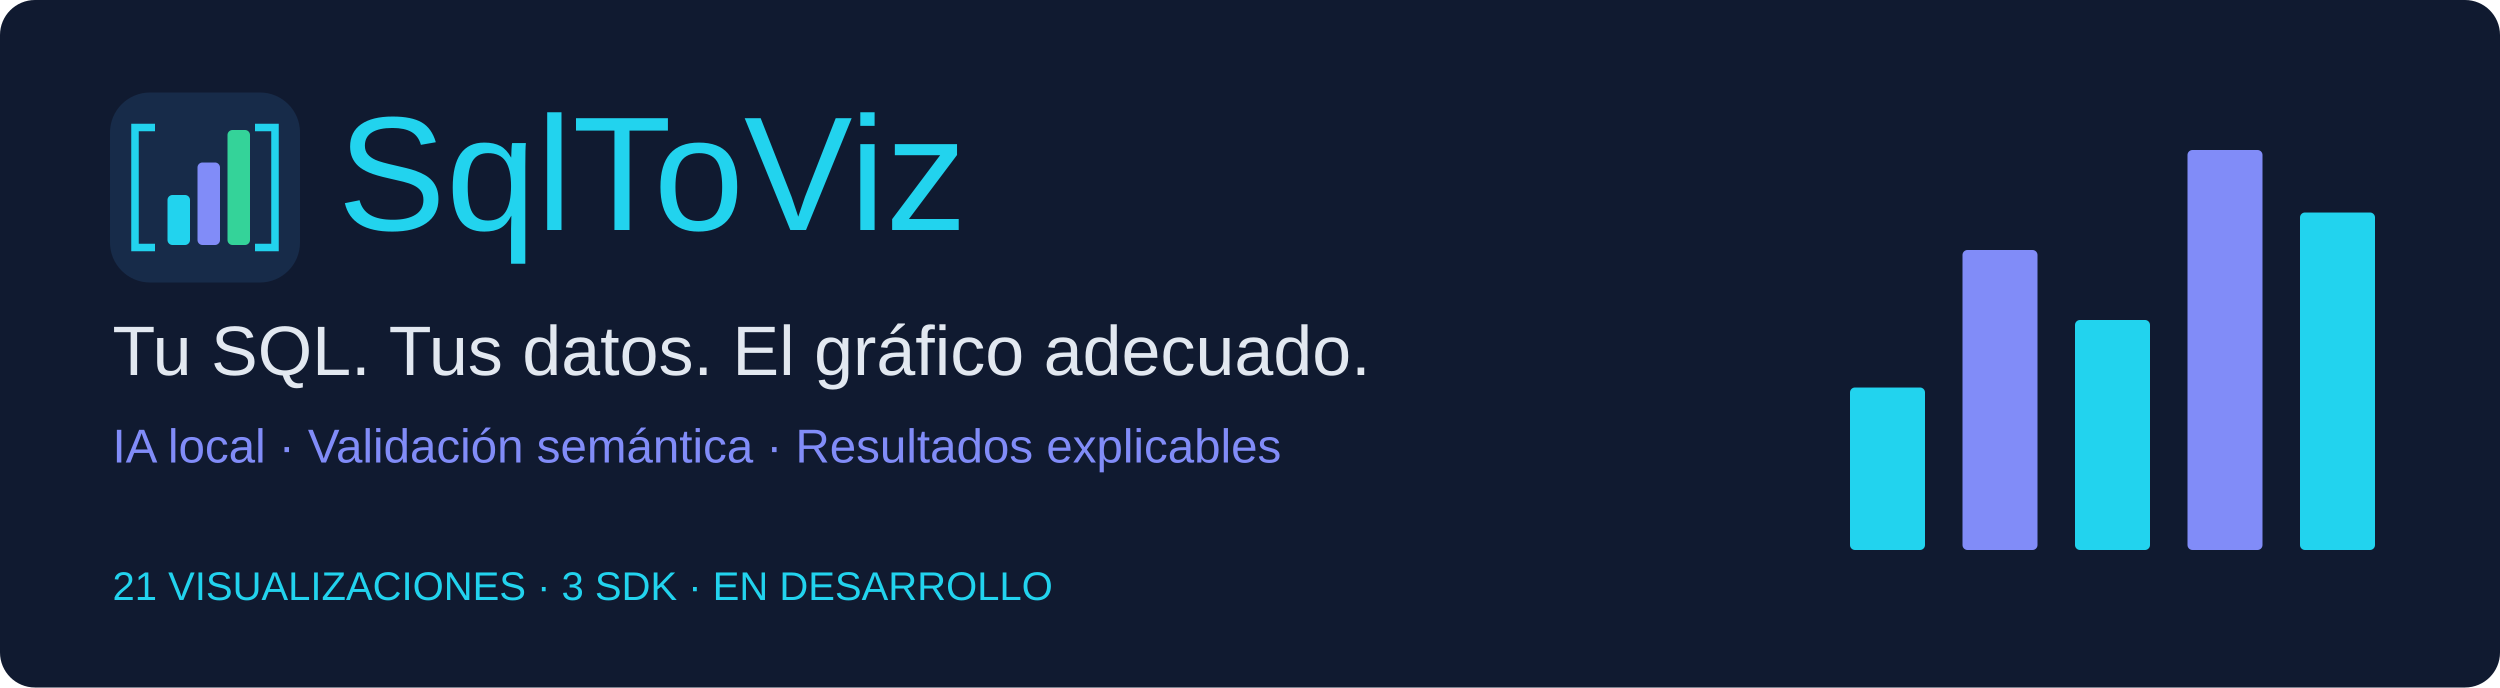
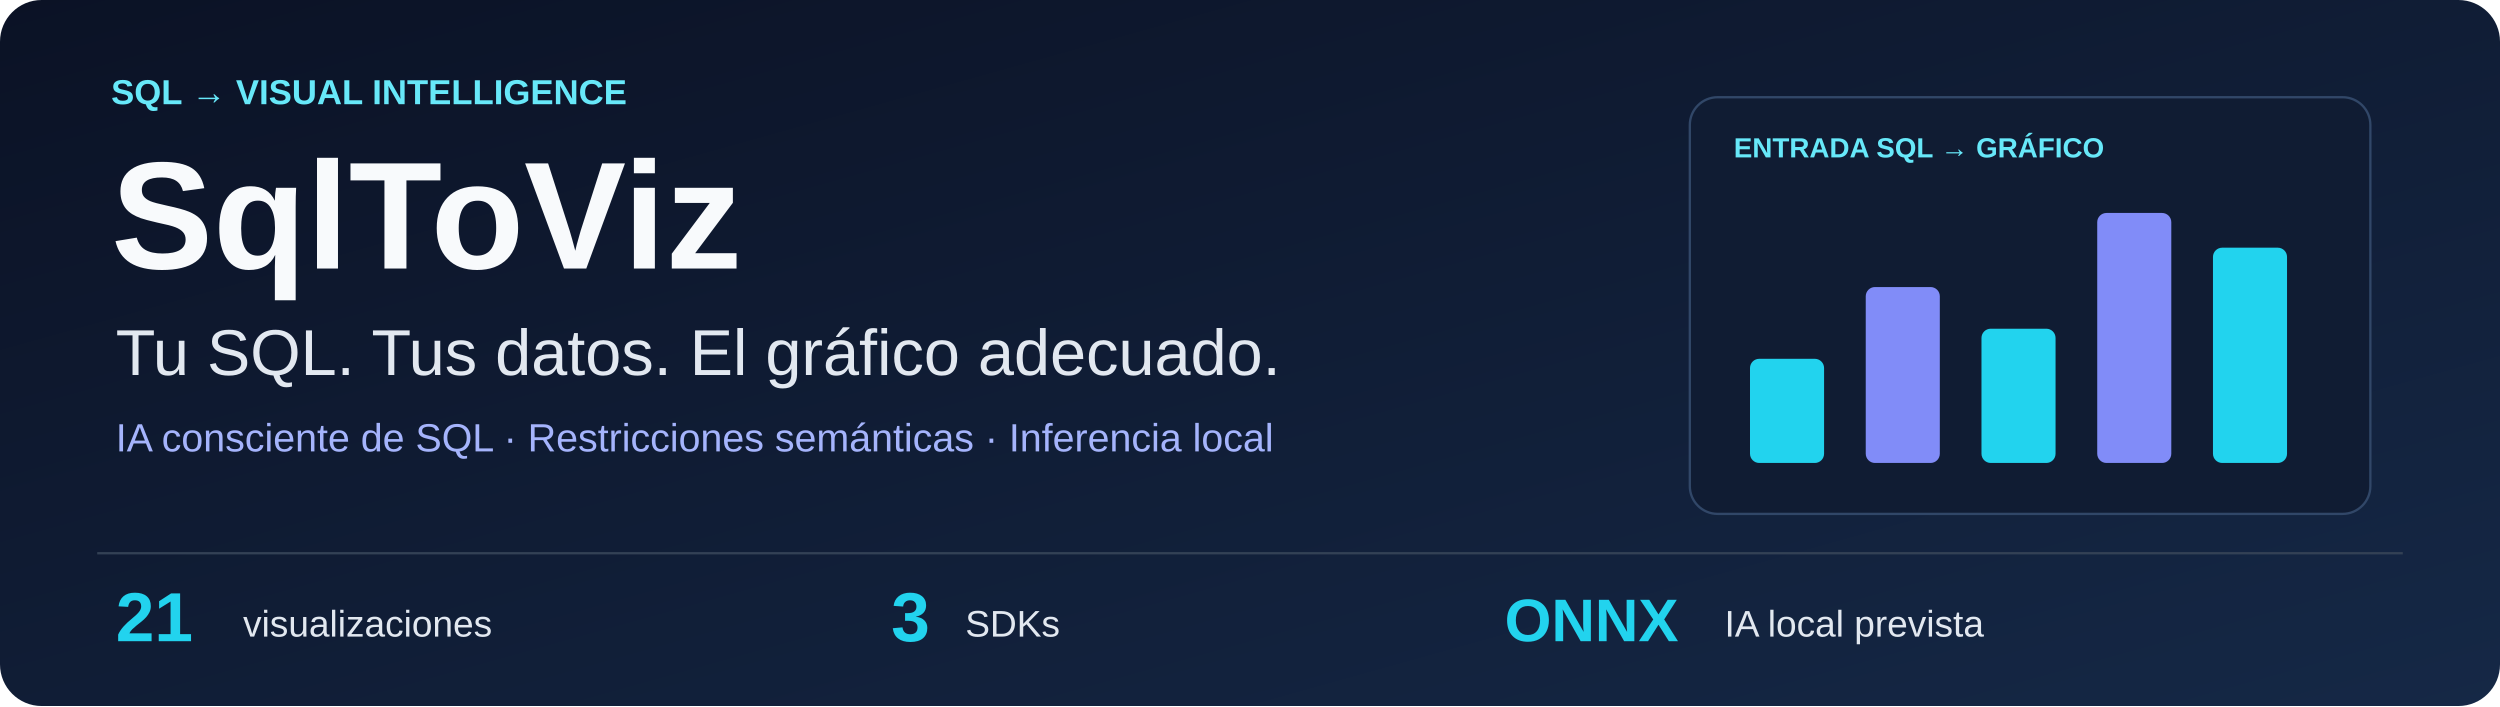
- <svg xmlns="http://www.w3.org/2000/svg" viewBox="0 0 1000 275" width="1000" height="275">
-   <rect width="1000" height="275" rx="14" fill="#101a30" />
-   <g transform="translate(32 25)">
-     <rect x="12" y="12" width="76" height="76" rx="16" fill="#172b49" />
-     <path d="M30 26H22V74H30 M70 26H78V74H70" stroke="#22d3ee" stroke-width="3" fill="none" />
-     <rect x="35" y="53" width="9" height="20" rx="2" fill="#22d3ee" />
-     <rect x="47" y="40" width="9" height="33" rx="2" fill="#818cf8" />
-     <rect x="59" y="27" width="9" height="46" rx="2" fill="#34d399" />
-   </g>
-   <text x="135" y="92" font-family="Arial,sans-serif" font-size="65" fill="#22d3ee">SqlToViz</text>
-   <text x="45" y="150" font-family="Arial,sans-serif" font-size="28" fill="#e2e8f0">Tu SQL. Tus datos. El gráfico adecuado.</text>
-   <text x="45" y="185" font-family="Arial,sans-serif" font-size="19" fill="#818cf8">IA local · Validación semántica · Resultados explicables</text>
-   <text x="45" y="240" font-family="Arial,sans-serif" font-size="16" fill="#22d3ee">21 VISUALIZACIONES · 3 SDK · EN DESARROLLO</text>
-   <rect x="740" y="155" width="30" height="65" rx="2" fill="#22d3ee" />
-   <rect x="785" y="100" width="30" height="120" rx="2" fill="#818cf8" />
-   <rect x="830" y="128" width="30" height="92" rx="2" fill="#22d3ee" />
-   <rect x="875" y="60" width="30" height="160" rx="2" fill="#818cf8" />
-   <rect x="920" y="85" width="30" height="135" rx="2" fill="#22d3ee" />
+ <svg xmlns="http://www.w3.org/2000/svg" width="1080" height="305" viewBox="0 0 1080 305">
+   <defs>
+     <linearGradient id="bg" x2="1" y2="1">
+       <stop stop-color="#0b1225" />
+       <stop offset="1" stop-color="#152846" />
+     </linearGradient>
+   </defs>
+   <rect width="1080" height="305" rx="18" fill="url(#bg)" />
+   <text x="48" y="45" fill="#67e8f9" font-size="15" font-weight="700" font-family="system-ui,Arial,sans-serif">SQL → VISUAL INTELLIGENCE</text>
+   <text x="48" y="116" fill="#f8fafc" font-size="66" font-weight="750" font-family="system-ui,Arial,sans-serif">SqlToViz</text>
+   <text x="50" y="162" fill="#e2e8f0" font-size="28" font-weight="400" font-family="system-ui,Arial,sans-serif">Tu SQL. Tus datos. El gráfico adecuado.</text>
+   <text x="50" y="195" fill="#a5b4fc" font-size="17" font-weight="400" font-family="system-ui,Arial,sans-serif">IA consciente de SQL · Restricciones semánticas · Inferencia local</text>
+   <rect x="730" y="42" width="294" height="180" rx="12" fill="#101c33" stroke="#314768" />
+   <text x="749" y="68" fill="#67e8f9" font-size="12" font-weight="700" font-family="system-ui,Arial,sans-serif">ENTRADA SQL → GRÁFICO</text>
+   <rect x="756" y="155" width="32" height="45" rx="4" fill="#22d3ee" />
+   <rect x="806" y="124" width="32" height="76" rx="4" fill="#818cf8" />
+   <rect x="856" y="142" width="32" height="58" rx="4" fill="#22d3ee" />
+   <rect x="906" y="92" width="32" height="108" rx="4" fill="#818cf8" />
+   <rect x="956" y="107" width="32" height="93" rx="4" fill="#22d3ee" />
+   <path d="M42 239 H1038" stroke="#334155" />
+   <text x="50" y="277" fill="#22d3ee" font-size="30" font-weight="700" font-family="system-ui,Arial,sans-serif">21</text>
+   <text x="105" y="275" fill="#e2e8f0" font-size="16" font-weight="400" font-family="system-ui,Arial,sans-serif">visualizaciones</text>
+   <text x="385" y="277" fill="#22d3ee" font-size="30" font-weight="700" font-family="system-ui,Arial,sans-serif">3</text>
+   <text x="417" y="275" fill="#e2e8f0" font-size="16" font-weight="400" font-family="system-ui,Arial,sans-serif">SDKs</text>
+   <text x="650" y="277" fill="#22d3ee" font-size="26" font-weight="700" font-family="system-ui,Arial,sans-serif">ONNX</text>
+   <text x="745" y="275" fill="#e2e8f0" font-size="16" font-weight="400" font-family="system-ui,Arial,sans-serif">IA local prevista</text>
</svg>
